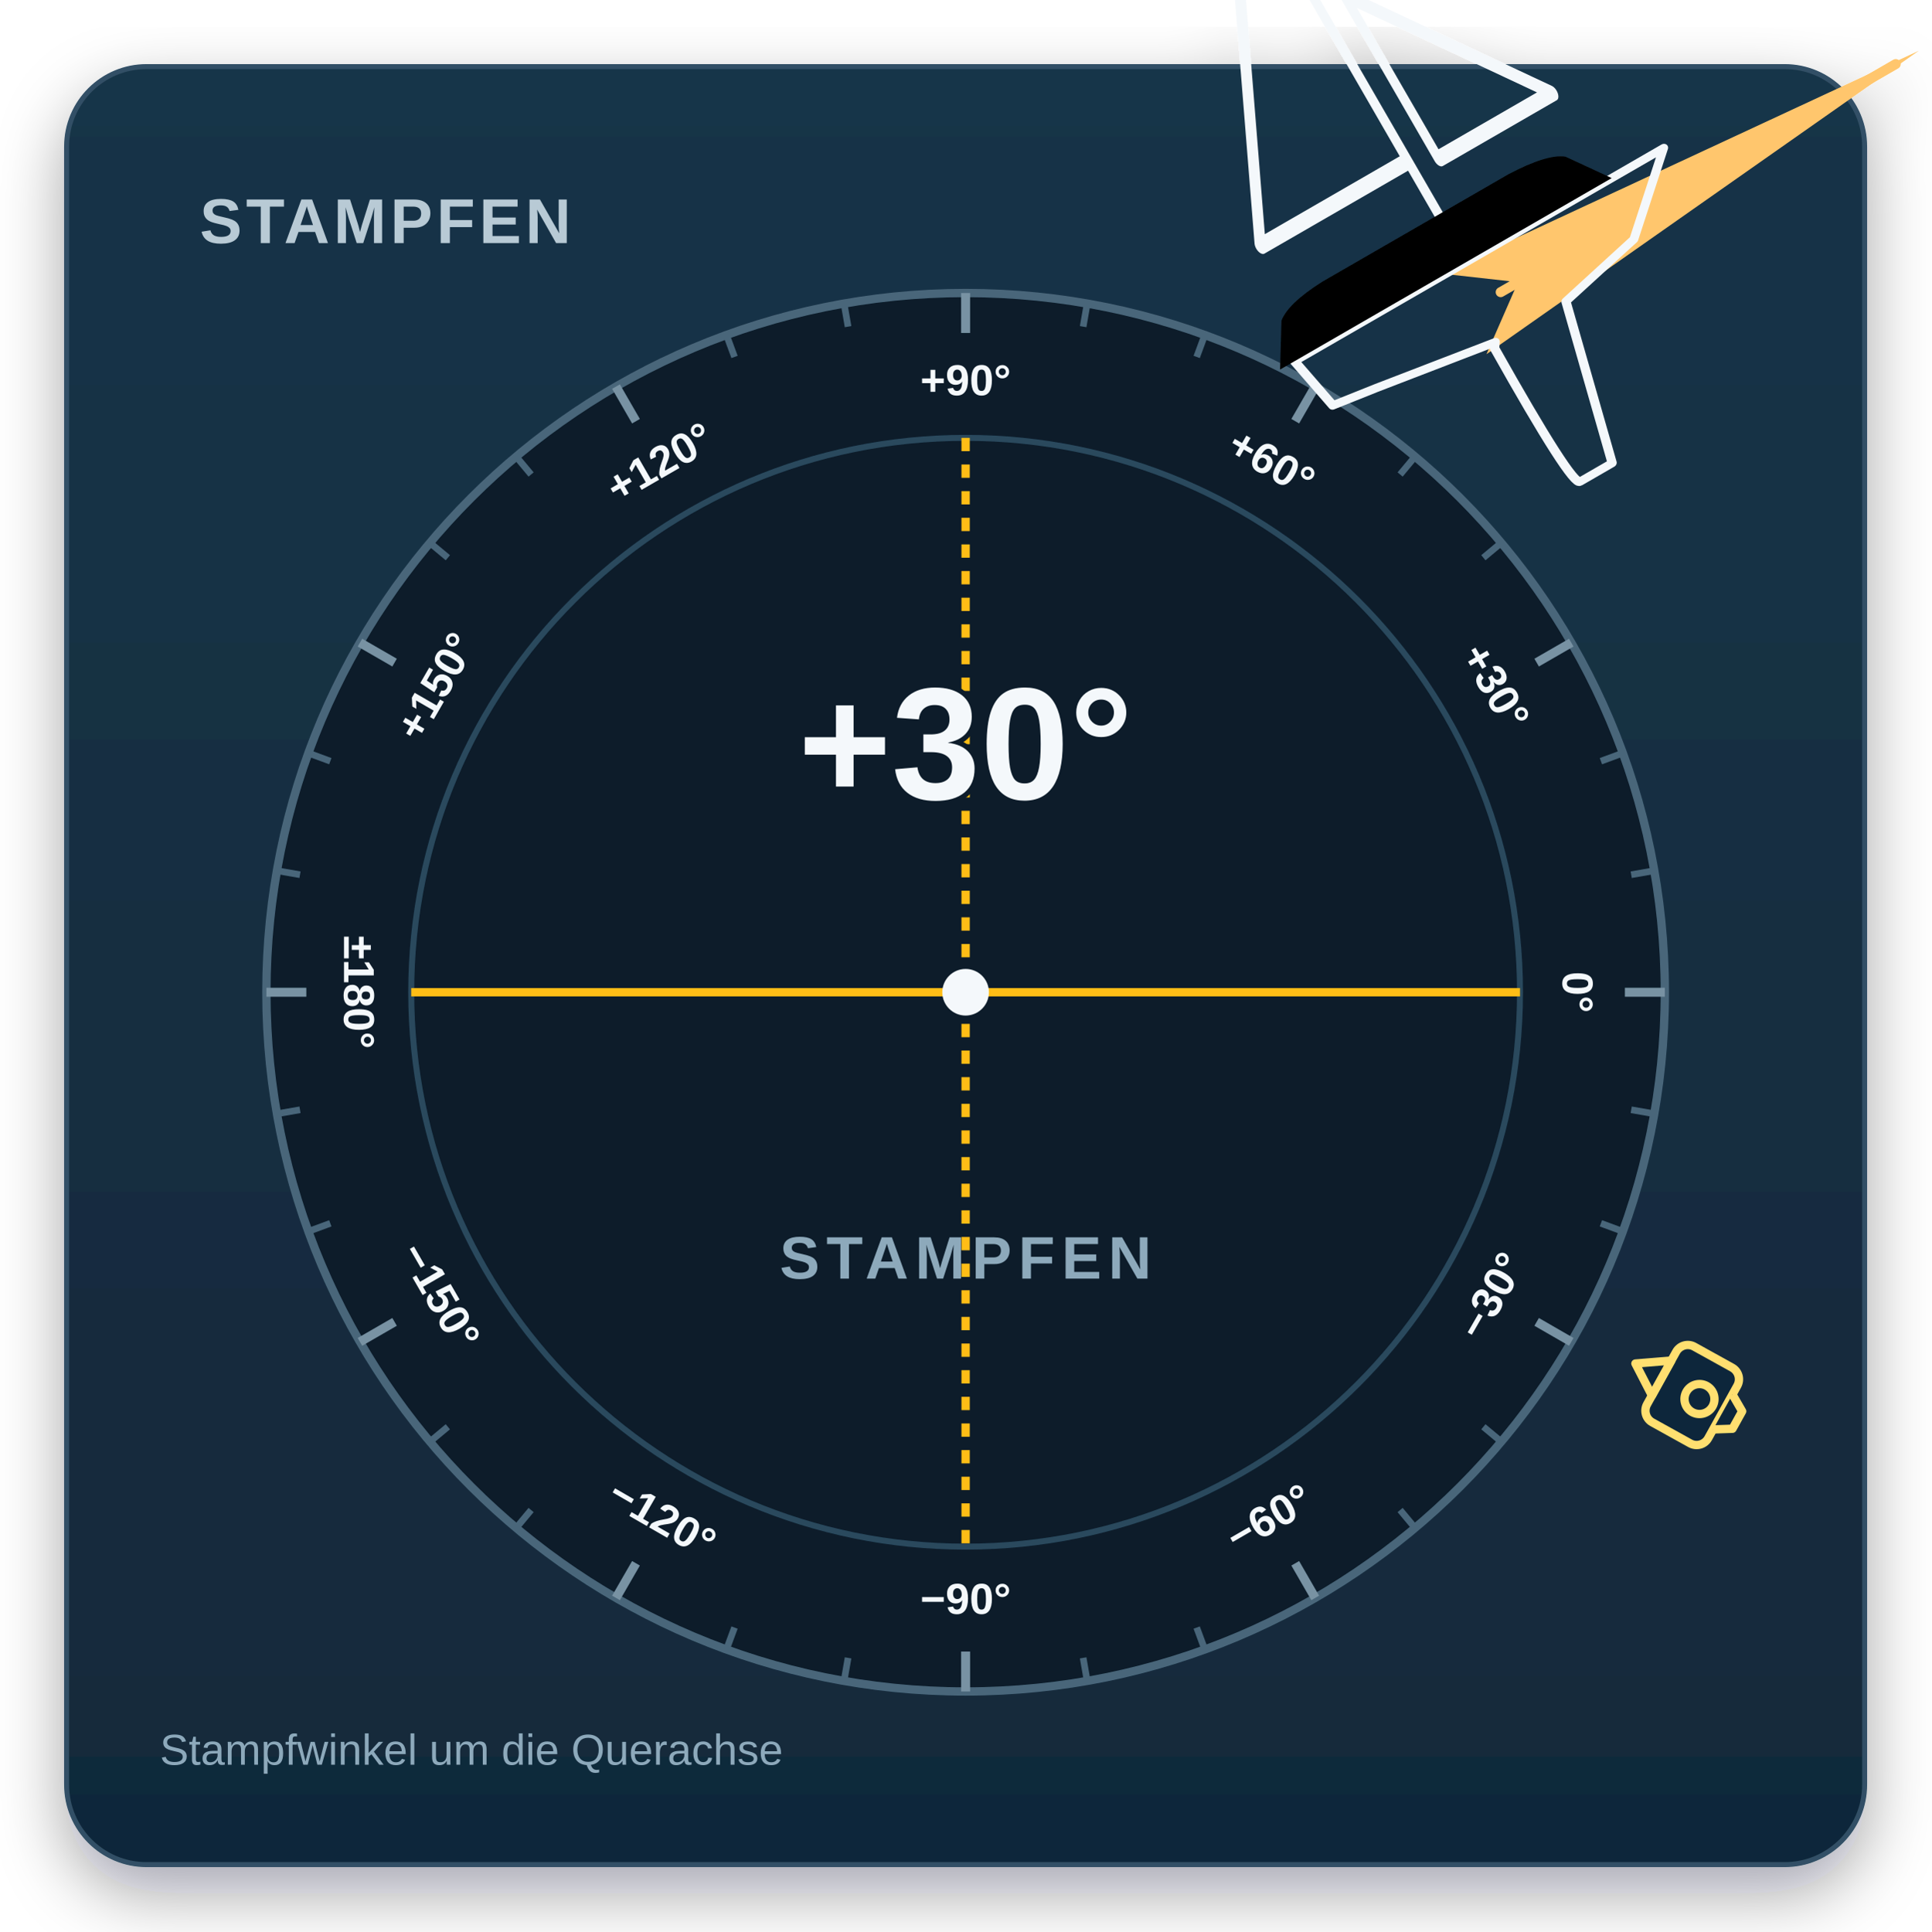
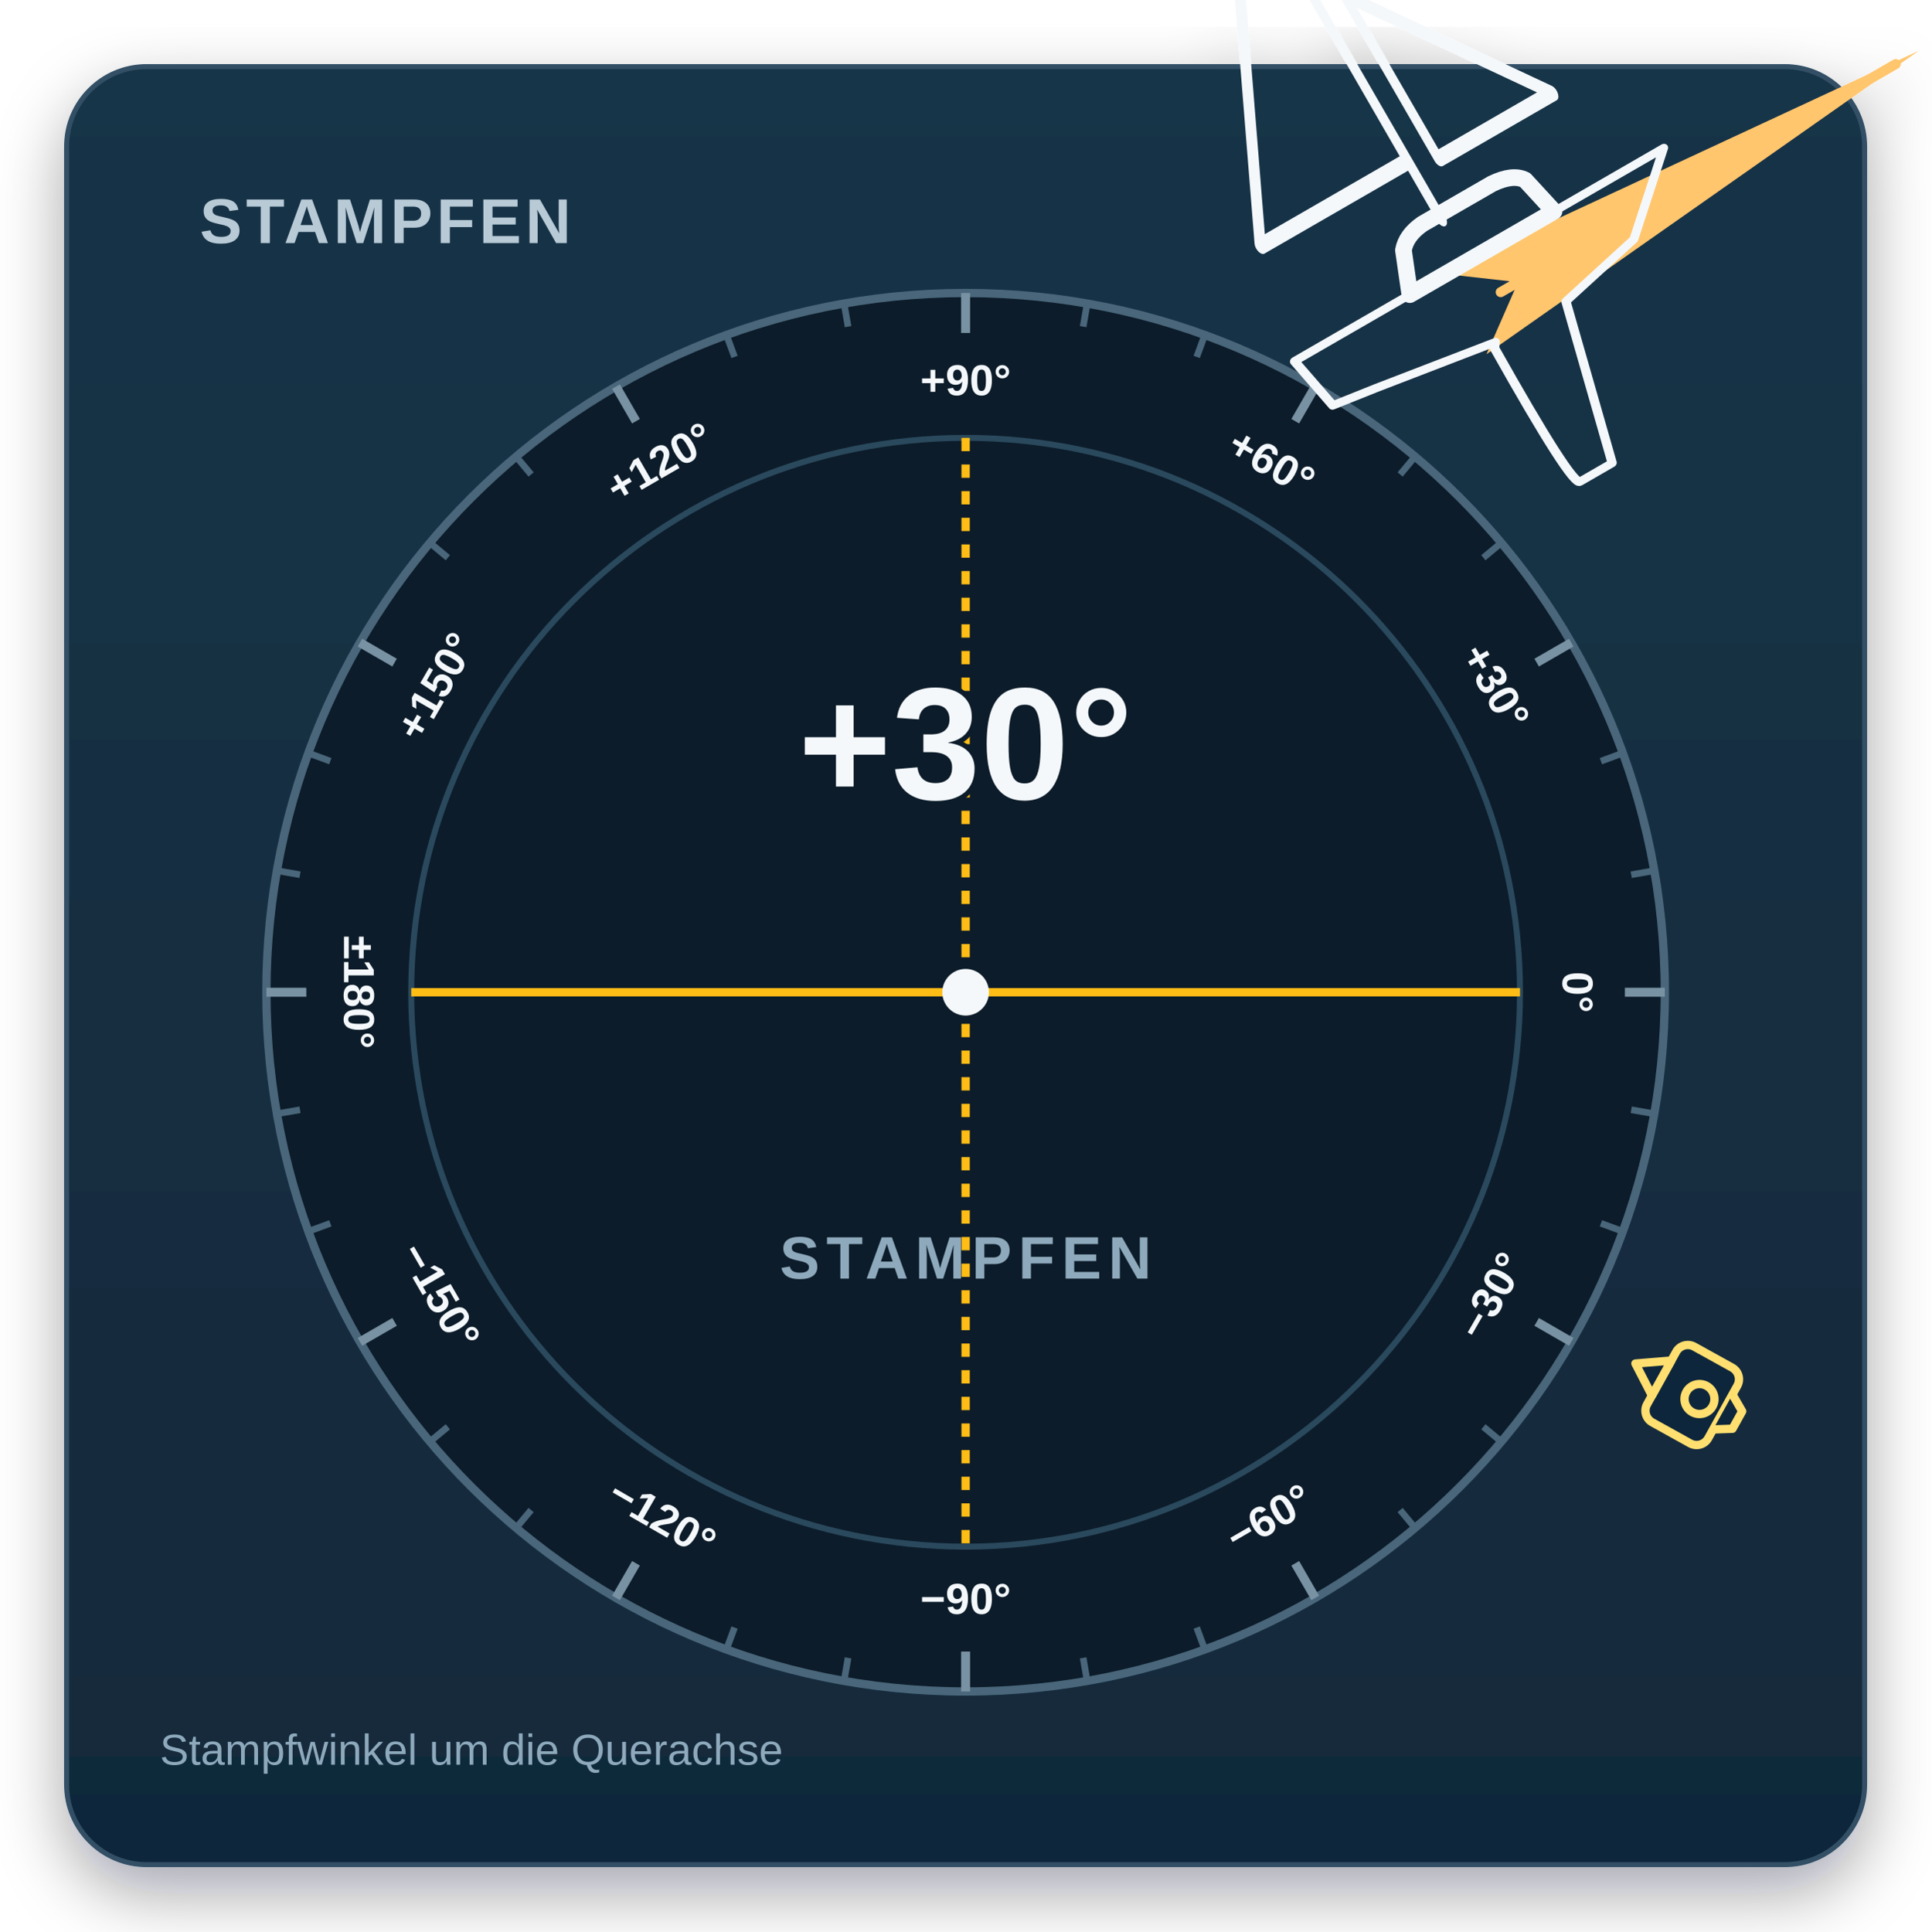
- <svg xmlns="http://www.w3.org/2000/svg" width="580" height="580" viewBox="22 112 580 580" role="img" aria-labelledby="title desc">
+ <svg xmlns="http://www.w3.org/2000/svg" width="580" height="580" viewBox="22 112 580 580" role="img" aria-labelledby="pitch_title pitch_description">
  <defs>
-     <linearGradient id="card" x1="0" y1="0" x2="0" y2="1">
+     <linearGradient id="pitch_gradient" x1="0" y1="0" x2="0" y2="1">
      <stop offset="0" stop-color="#193448" />
      <stop offset="1" stop-color="#11283a" />
    </linearGradient>
-     <filter id="shadow" x="-20%" y="-20%" width="140%" height="150%">
+     <filter id="pitch_shadow" x="-20%" y="-20%" width="140%" height="150%">
      <feDropShadow dx="0" dy="8" stdDeviation="10" flood-color="#000814" flood-opacity=".35" />
    </filter>
-     <style>
+     <style id="pitch_styles">
      text { font-family: "Segoe UI", Arial, sans-serif; fill: #f4f8fb; }
-       .card { fill: url(#card); stroke: #315066; stroke-width: 1.5; }
+       .card { fill: url(#pitch_gradient); stroke: #315066; stroke-width: 1.5; }
      .card-title { font-size: 19px; font-weight: 700; letter-spacing: 1.2px; fill: #b8cad5; }
      .small { font-size: 13px; fill: #8da9bb; }
      .dial-value { font-size: 48px; font-weight: 700; stroke: #0b1c2a; stroke-width: 3px; paint-order: stroke; stroke-linejoin: round; }
      .dial-caption { font-size: 17px; fill: #9eb4c2; }
      .dial-code { font-size: 18px; font-weight: 700; letter-spacing: 2px; fill: #8da9bb; }
      .tick-minor { stroke: #49667a; stroke-width: 2; }
      .tick-major { stroke: #7892a3; stroke-width: 2.7; }
      .camera { fill: #11283a; stroke: #ffdf70; stroke-width: 2.5; stroke-linejoin: round; }
    </style>
  </defs>
-   <g id="master_widget" filter="url(#shadow)">
-     <rect class="card" x="42" y="132" width="540" height="540" rx="24" />
-     <text x="82" y="185" class="card-title">STAMPFEN</text>
-     <text x="70" y="642" class="small">Stampfwinkel um die Querachse</text>
-     <g id="compass_face" transform="translate(0 5)">
-       <circle cx="312" cy="405" r="210" fill="#0b1c2a" stroke="#49667a" stroke-width="2.5" />
-       <circle cx="312" cy="405" r="166.5" fill="none" stroke="#29485d" stroke-width="1.8" />
-       <line id="pitch_zero_line" x1="145.5" y1="405" x2="478.5" y2="405" stroke="#ffbd16" stroke-width="2.5" />
-       <line id="pitch_vertical_line" x1="312" y1="238.5" x2="312" y2="571.5" stroke="#ffbd16" stroke-width="2.5" stroke-dasharray="4 4" />
+   <g id="pitch_widget" filter="url(#pitch_shadow)">
+     <rect id="pitch_card_background" class="card" x="42" y="132" width="540" height="540" rx="24" />
+     <text id="pitch_card_title" x="82" y="185" class="card-title">STAMPFEN</text>
+     <text id="pitch_card_description" x="70" y="642" class="small">Stampfwinkel um die Querachse</text>
+     <g id="pitch_face" transform="translate(0 5)">
+       <circle id="pitch_ring_outer" cx="312" cy="405" r="210" fill="#0b1c2a" stroke="#49667a" stroke-width="2.5" />
+       <circle id="pitch_ring_inner" cx="312" cy="405" r="166.5" fill="none" stroke="#29485d" stroke-width="1.8" />
+       <line id="pitch_reference_horizontal" x1="145.5" y1="405" x2="478.5" y2="405" stroke="#ffbd16" stroke-width="2.5" />
+       <line id="pitch_reference_vertical" x1="312" y1="238.5" x2="312" y2="571.5" stroke="#ffbd16" stroke-width="2.5" stroke-dasharray="4 4" />
      <g id="pitch_scale_ticks" fill="none">
        <line class="tick-major" x1="312.0" y1="207.0" x2="312.0" y2="195.0" />
        <line class="tick-minor" x1="347.3" y1="205.1" x2="348.5" y2="198.2" />
        <line class="tick-minor" x1="381.4" y1="214.2" x2="383.8" y2="207.7" />
        <line class="tick-major" x1="411.0" y1="233.5" x2="417.0" y2="223.1" />
        <line class="tick-minor" x1="442.5" y1="249.5" x2="447.0" y2="244.1" />
        <line class="tick-minor" x1="467.5" y1="274.5" x2="472.9" y2="270.0" />
        <line class="tick-major" x1="483.5" y1="306.0" x2="493.9" y2="300.0" />
        <line class="tick-minor" x1="502.8" y1="335.6" x2="509.3" y2="333.2" />
        <line class="tick-minor" x1="511.9" y1="369.7" x2="518.8" y2="368.5" />
        <line class="tick-major" x1="510.0" y1="405.0" x2="522.0" y2="405.0" />
        <line class="tick-minor" x1="511.9" y1="440.3" x2="518.8" y2="441.5" />
        <line class="tick-minor" x1="502.8" y1="474.4" x2="509.3" y2="476.8" />
        <line class="tick-major" x1="483.5" y1="504.0" x2="493.9" y2="510.0" />
        <line class="tick-minor" x1="467.5" y1="535.5" x2="472.9" y2="540.0" />
        <line class="tick-minor" x1="442.5" y1="560.5" x2="447.0" y2="565.9" />
        <line class="tick-major" x1="411.0" y1="576.5" x2="417.0" y2="586.9" />
        <line class="tick-minor" x1="381.4" y1="595.8" x2="383.8" y2="602.3" />
        <line class="tick-minor" x1="347.3" y1="604.9" x2="348.5" y2="611.8" />
        <line class="tick-major" x1="312.0" y1="603.0" x2="312.0" y2="615.0" />
        <line class="tick-minor" x1="276.7" y1="604.9" x2="275.5" y2="611.8" />
        <line class="tick-minor" x1="242.6" y1="595.8" x2="240.2" y2="602.3" />
        <line class="tick-major" x1="213.0" y1="576.5" x2="207.0" y2="586.9" />
        <line class="tick-minor" x1="181.5" y1="560.5" x2="177.0" y2="565.9" />
        <line class="tick-minor" x1="156.5" y1="535.5" x2="151.1" y2="540.0" />
        <line class="tick-major" x1="140.5" y1="504.0" x2="130.1" y2="510.0" />
        <line class="tick-minor" x1="121.2" y1="474.4" x2="114.7" y2="476.8" />
        <line class="tick-minor" x1="112.1" y1="440.3" x2="105.2" y2="441.5" />
        <line class="tick-major" x1="114.0" y1="405.0" x2="102.0" y2="405.0" />
        <line class="tick-minor" x1="112.1" y1="369.7" x2="105.2" y2="368.5" />
        <line class="tick-minor" x1="121.2" y1="335.6" x2="114.7" y2="333.2" />
        <line class="tick-major" x1="140.5" y1="306.0" x2="130.1" y2="300.0" />
        <line class="tick-minor" x1="156.5" y1="274.5" x2="151.1" y2="270.0" />
        <line class="tick-minor" x1="181.5" y1="249.5" x2="177.0" y2="244.1" />
        <line class="tick-major" x1="213.0" y1="233.5" x2="207.0" y2="223.1" />
        <line class="tick-minor" x1="242.6" y1="214.2" x2="240.2" y2="207.7" />
        <line class="tick-minor" x1="276.7" y1="205.1" x2="275.5" y2="198.2" />
      </g>
      <g id="pitch_scale_labels" class="small" text-anchor="middle" font-weight="700">
        <text transform="translate(312 222) rotate(0)" dominant-baseline="middle">+90°</text>
        <text transform="translate(403.5 246.5) rotate(30)" dominant-baseline="middle">+60°</text>
        <text transform="translate(470.5 313.5) rotate(60)" dominant-baseline="middle">+30°</text>
        <text transform="translate(495 405) rotate(90)" dominant-baseline="middle">0°</text>
        <text transform="translate(470.5 496.5) rotate(-60)" dominant-baseline="middle">−30°</text>
        <text transform="translate(403.5 563.5) rotate(-30)" dominant-baseline="middle">−60°</text>
        <text transform="translate(312 588) rotate(0)" dominant-baseline="middle">−90°</text>
        <text transform="translate(220.5 563.5) rotate(30)" dominant-baseline="middle">−120°</text>
        <text transform="translate(153.5 496.5) rotate(60)" dominant-baseline="middle">−150°</text>
        <text transform="translate(129 405) rotate(90)" dominant-baseline="middle">±180°</text>
        <text transform="translate(153.5 313.5) rotate(-60)" dominant-baseline="middle">+150°</text>
        <text transform="translate(220.5 246.5) rotate(-30)" dominant-baseline="middle">+120°</text>
      </g>
-       <g id="stampfen_pose" style="transform: rotate(-30deg); transform-origin: 312px 405px; transform-box: view-box;">
-         <g id="stampfen_yacht_icon" transform="translate(152 258)">
-           <g id="stampfenzeiger" fill="none" stroke="#ffbd16" stroke-width="2.5" stroke-linecap="round" stroke-linejoin="round">
+       <g id="pitch_pose" style="transform: rotate(-30deg); transform-origin: 312px 405px; transform-box: view-box;">
+         <g id="pitch_yacht" transform="translate(152 258)">
+           <g id="pitch_pointer" fill="none" stroke="#ffbd16" stroke-width="2.5" stroke-linecap="round" stroke-linejoin="round">
            <g transform="rotate(90 160 147)" fill="#ffc66d" stroke="#ffc66d">
-               <path d="M160 2 L146 160 L160 141 L174 160 Z" stroke="none" />
-               <line x1="160" y1="147" x2="160" y2="10" stroke-width="3" />
+               <path id="pitch_pointer_tip" d="M160 2 L146 160 L160 141 L174 160 Z" stroke="none" />
+               <line id="pitch_pointer_shaft" x1="160" y1="147" x2="160" y2="10" stroke-width="3" />
            </g>
          </g>
          <g transform="translate(160 0) scale(-0.5565217 1) translate(-160 0)" fill="none" stroke="#f4f8fb" stroke-width="5" stroke-linecap="round" stroke-linejoin="round">
            <path d="M153 46.3 L82 103 H153 V97 Z" />
            <path d="M168 -8.8 L260 99 H168 V119 Z" />
            <g transform="translate(0 152.25) scale(1 0.5) translate(0 -147)">
              <path d="M45 110.5 H275 L269 145 L244 149 L176 160.9 L178 164 Q179 258.9 174 258.9 H160 Q155 258.9 154 258.9 L132 160.9 L83.5 149 Z" />
            </g>
          </g>
-           <path d="M91 134 L98.7 121.5 Q103 118 115.1 117.5 H179.7 Q192.9 118 197.2 121.5 L206 134 Z" />
+           <path d="M136 134 L141 121.5 Q143.9 118 149.9 117.5 H174 Q180.9 118 183.2 121.5 L186 134 Z" fill="none" stroke="#f4f8fb" stroke-width="5" stroke-linecap="round" stroke-linejoin="round" />
        </g>
      </g>
-       <g id="camera_symbol" transform="rotate(119 312 405)" class="camera">
+       <g id="pitch_camera" transform="rotate(119 312 405)" class="camera">
        <rect x="299" y="145" width="26" height="21" rx="4" />
        <path d="M306 145 L309 140 L315 140 L318 145" />
        <path d="M306 166 L312 175 L318 166 Z" />
        <circle cx="312" cy="153" r="4.5" fill="none" />
      </g>
-       <circle id="pivot" cx="312" cy="405" r="7" fill="#f4f8fb" />
-       <text id="heading_value" x="312" y="347" text-anchor="middle" class="dial-value">+30°</text>
-       <text id="heading_code" x="312" y="491" text-anchor="middle" class="dial-code">STAMPFEN</text>
+       <circle id="pitch_pivot" cx="312" cy="405" r="7" fill="#f4f8fb" />
+       <text id="pitch_value" x="312" y="347" text-anchor="middle" class="dial-value">+30°</text>
+       <text id="pitch_label" x="312" y="491" text-anchor="middle" class="dial-code">STAMPFEN</text>
    </g>
  </g>
</svg>
